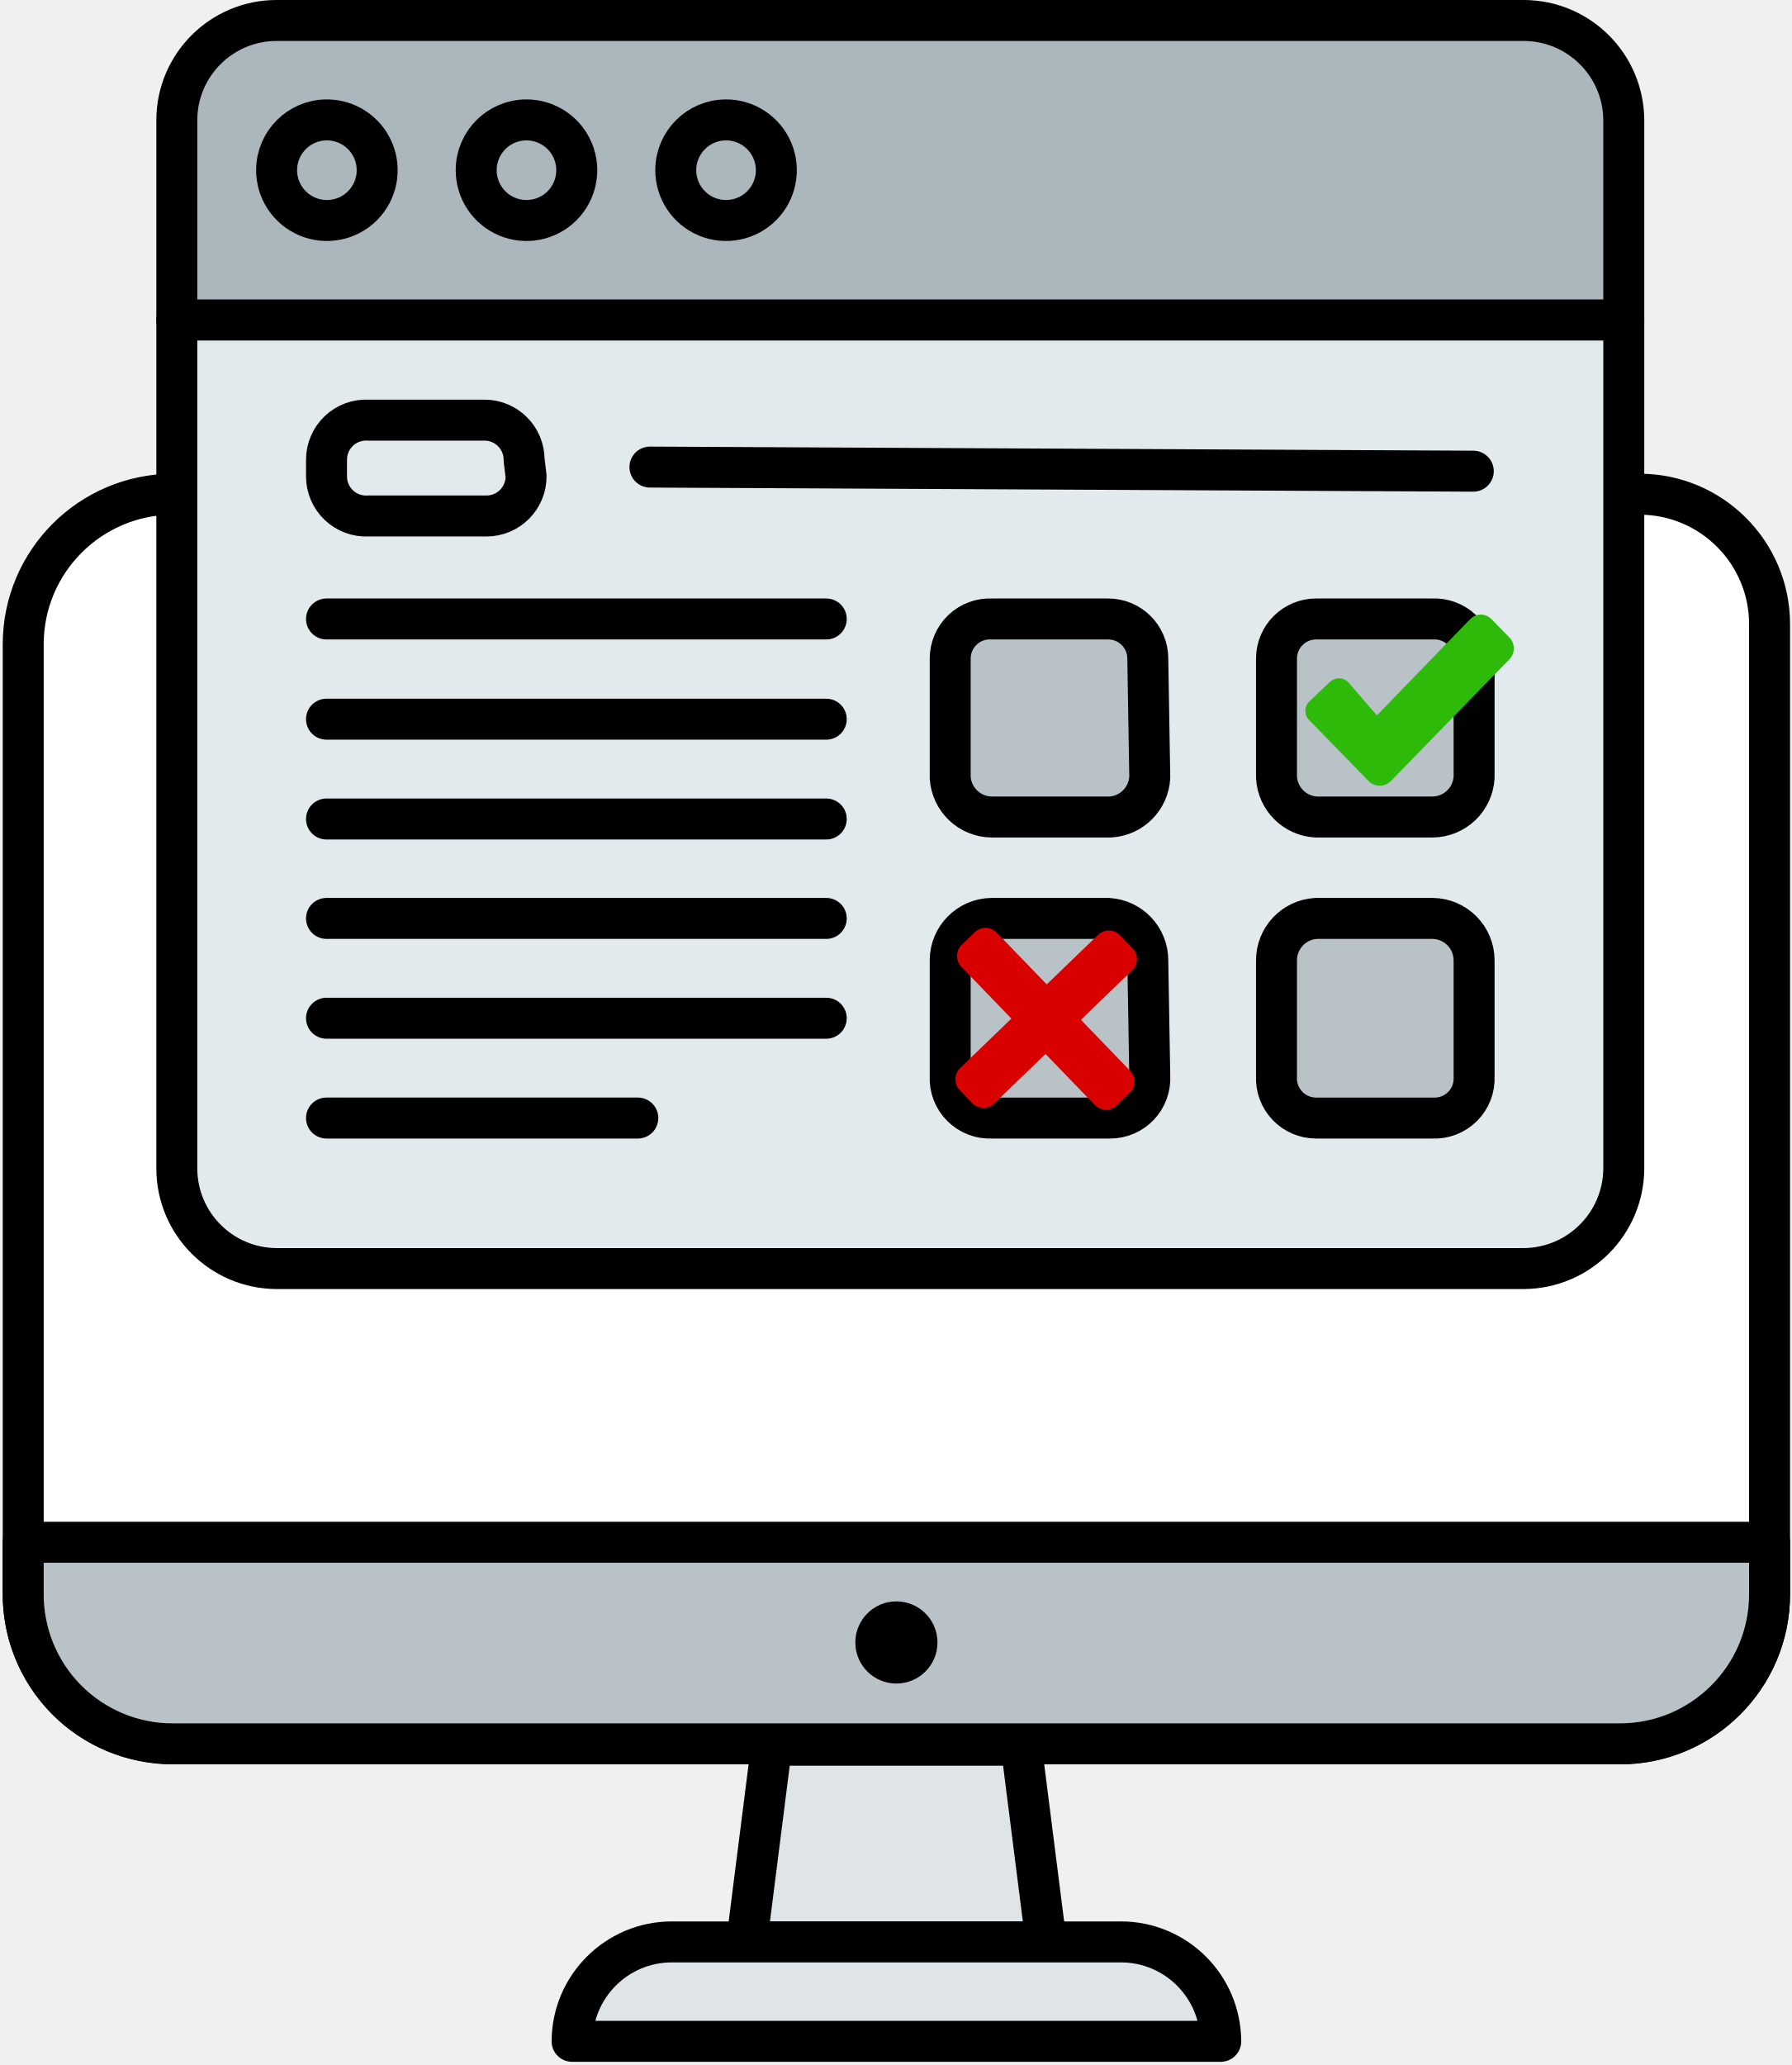
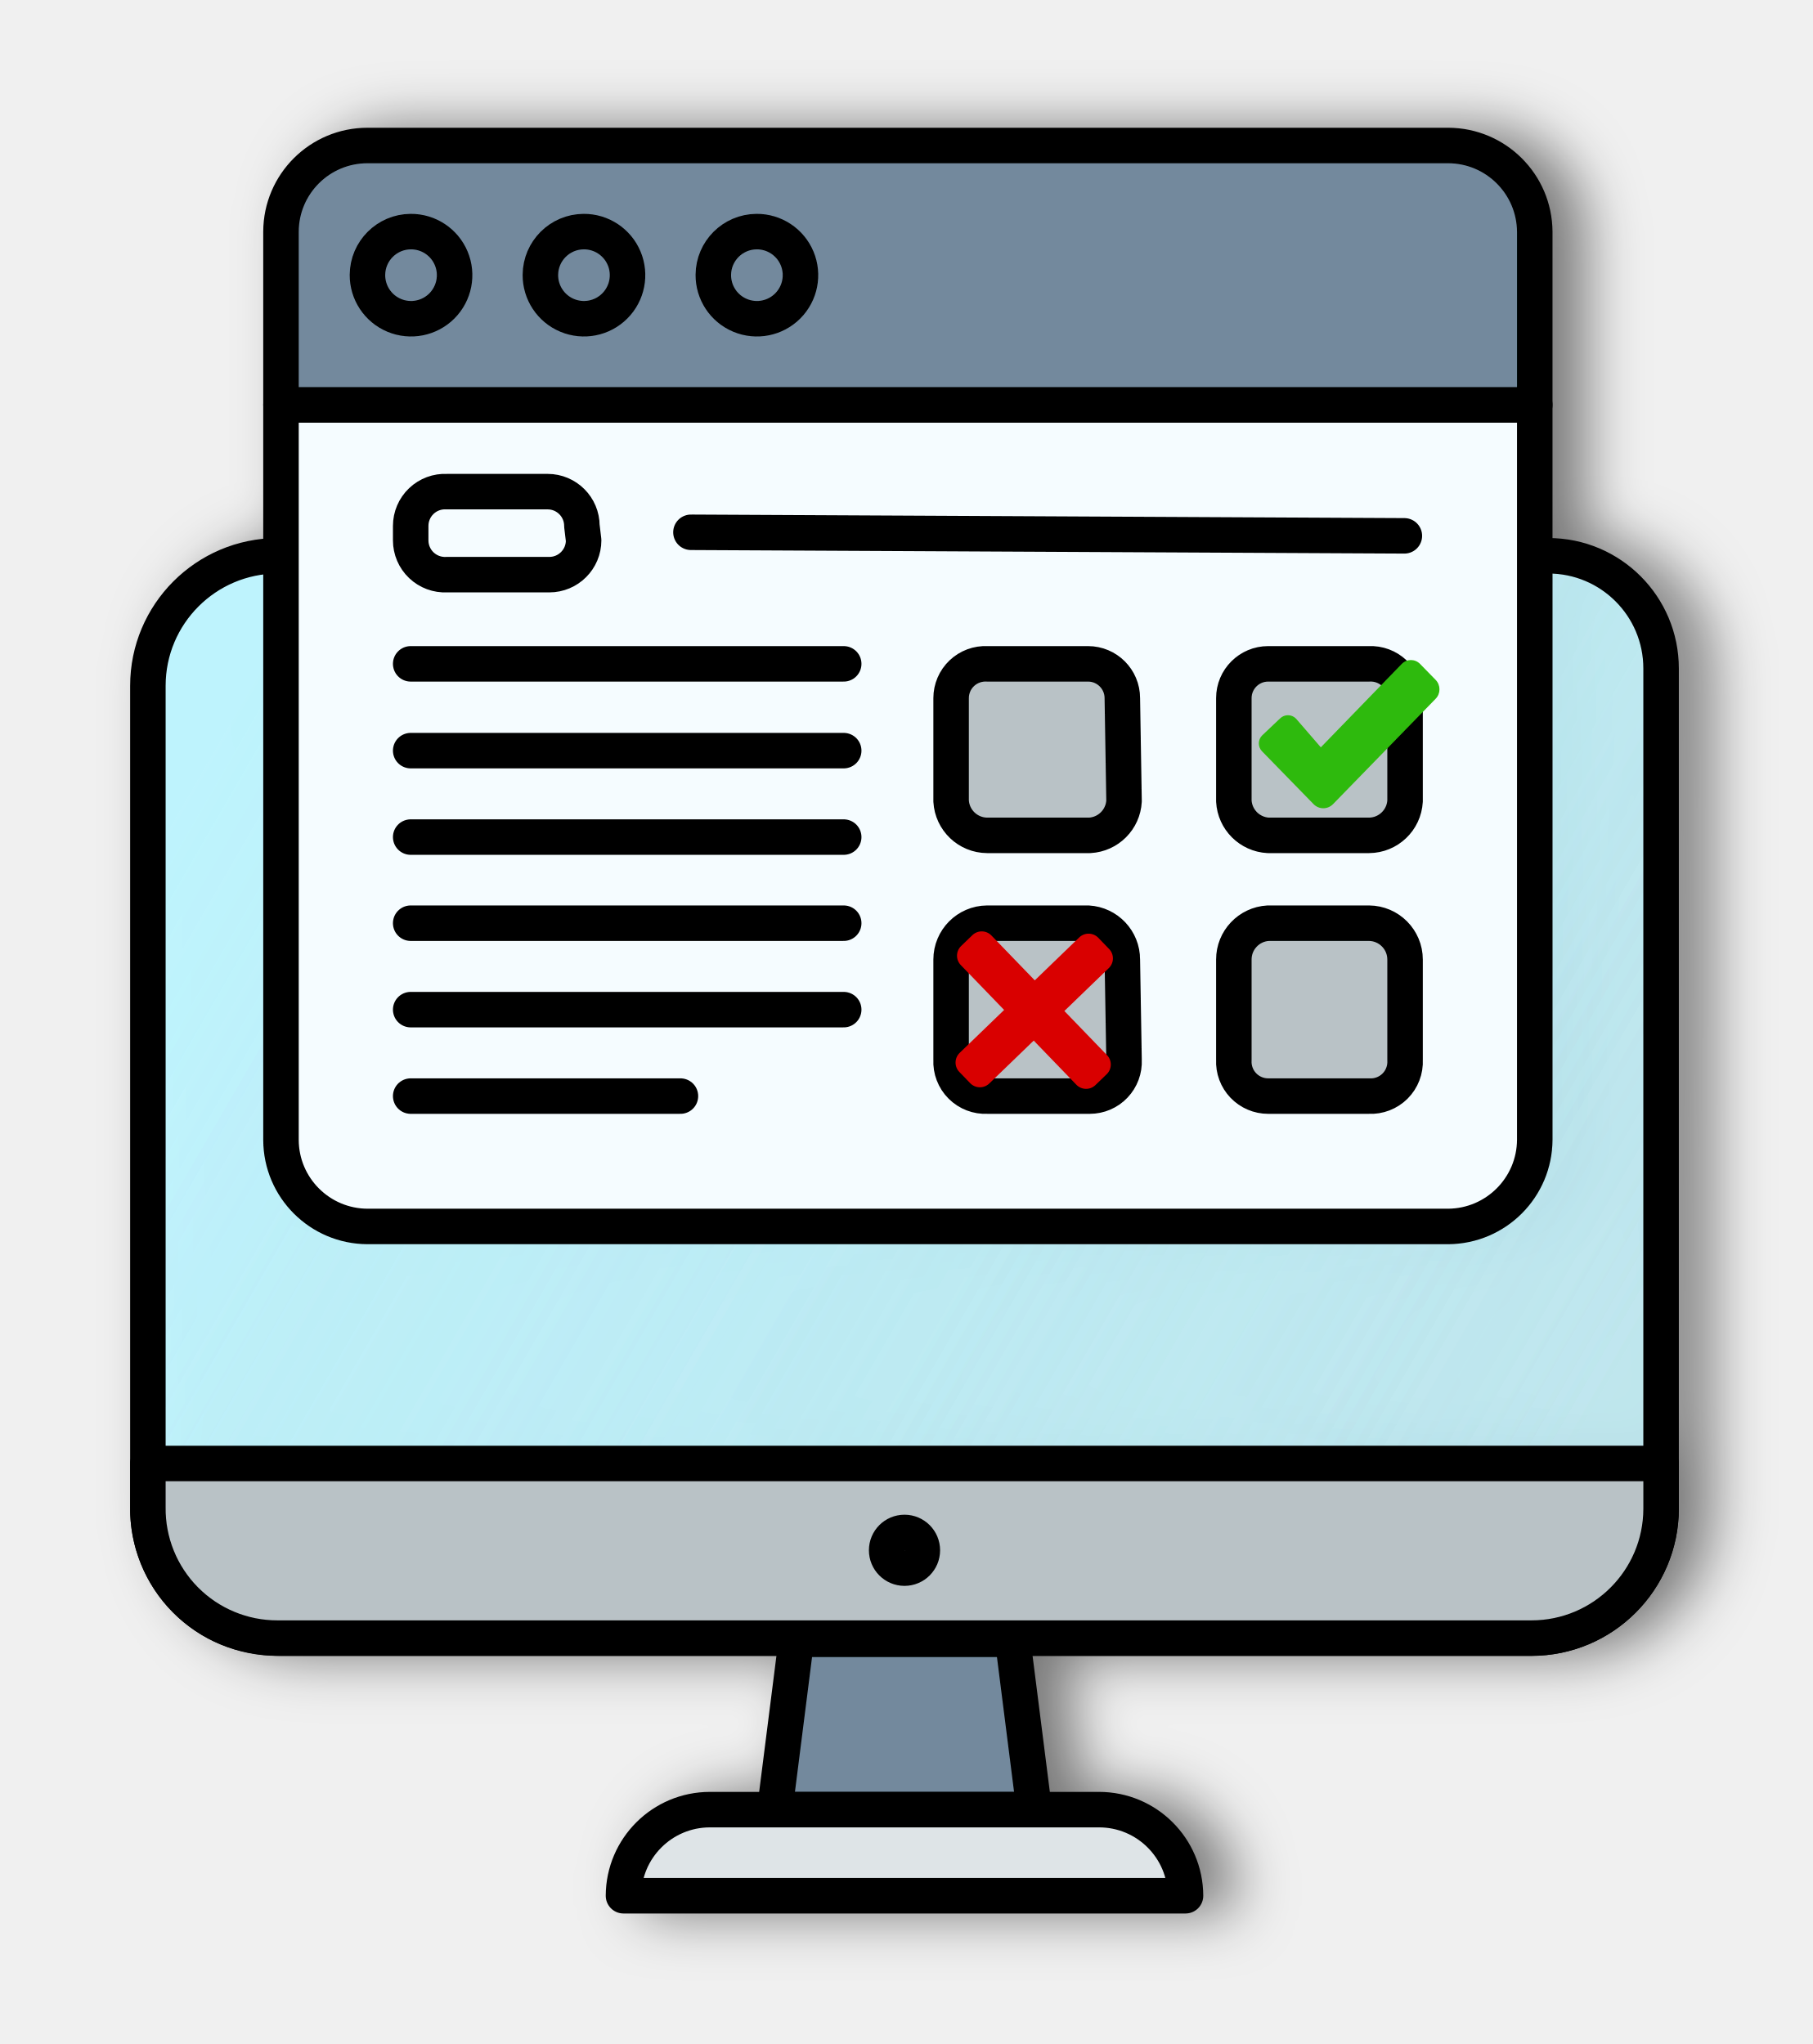
- <svg xmlns="http://www.w3.org/2000/svg" width="328px" height="378px" viewBox="0 0 328 378" version="1.1">
-   <g id="Desktop-/-Schüler" stroke="none" stroke-width="1" fill="none" fill-rule="evenodd">
-     <g id="Startseite-Desktop-" transform="translate(-556, -392)">
-       <g id="Container-Module" transform="translate(157, 298)">
-         <g id="Container-Modul-2" transform="translate(326, 79)">
-           <g id="Modul-Icon" transform="translate(73.5, 15)">
-             <g transform="translate(3, 3)">
-               <path d="M320.498,288.81 C320.498,303.946 308.228,316.216 293.092,316.216 L28.777,316.216 C23.401,316.216 18.056,314.862 13.517,311.982 C5.33,306.784 0.631,297.835 0.75,288.447 L0.75,114.945 C0.75,99.796 13.013,87.505 28.16,87.465 L54.842,87.465 L296.687,87.465 C309.839,87.465 320.498,98.125 320.498,111.276 L320.498,288.447 L320.498,279.312 L320.498,248.134" id="Stroke-1" stroke="#000000" stroke-width="7.5" fill="#FFFFFF" stroke-linecap="round" stroke-linejoin="round" />
-               <path d="M293.092,316.215 C308.199,316.215 320.459,303.99 320.499,288.881 L320.499,279.311 L0.749,279.311 L0.749,288.519 C0.657,295.844 3.504,302.901 8.656,308.108 C13.81,313.314 20.837,316.236 28.161,316.215 L293.092,316.215 Z" id="Stroke-3" stroke="#000000" stroke-width="7.5" fill="#B9C2C6" stroke-linecap="round" stroke-linejoin="round" />
-               <polygon id="Stroke-5" stroke="#000000" stroke-width="7.5" fill="#DEE4E7" stroke-linecap="round" stroke-linejoin="round" points="188.034 352.467 133.219 352.467 137.788 316.467 183.465 316.467" />
-               <path d="M220.007,370.666 L101.246,370.666 C101.286,360.604 109.454,352.467 119.517,352.467 L201.735,352.467 C211.799,352.467 219.968,360.604 220.007,370.666 Z" id="Stroke-7" stroke="#000000" stroke-width="7.5" fill="#DEE4E7" stroke-linecap="round" stroke-linejoin="round" />
-               <path d="M293.804,210.867 C293.767,220.953 285.62,229.131 275.533,229.211 L47.146,229.211 C37.072,229.17 28.913,221.013 28.874,210.939 L28.874,55.563 L293.804,55.563 L293.804,210.867 Z" id="Fill-9" fill="#E3EAED" />
-               <path d="M293.804,210.867 C293.767,220.953 285.62,229.131 275.533,229.211 L47.146,229.211 C37.072,229.17 28.913,221.013 28.874,210.939 L28.874,55.563 L293.804,55.563 L293.804,210.867 Z" id="Stroke-11" stroke="#000000" stroke-width="7.5" stroke-linecap="round" stroke-linejoin="round" />
-               <path d="M293.804,55.563 L28.874,55.563 L28.874,18.948 C28.913,8.886 37.084,0.75 47.146,0.75 L275.533,0.75 C285.581,0.789 293.725,8.903 293.804,18.948 L293.804,55.2 L293.804,55.563 Z" id="Fill-13" fill="#ABB7BC" />
-               <path d="M293.804,55.563 L28.874,55.563 L28.874,18.948 C28.913,8.886 37.084,0.75 47.146,0.75 L275.533,0.75 C285.581,0.789 293.725,8.903 293.804,18.948 L293.804,55.2 L293.804,55.563 Z" id="Stroke-15" stroke="#000000" stroke-width="7.5" stroke-linecap="round" stroke-linejoin="round" />
-               <path d="M56.281,18.949 C60.018,18.919 63.402,21.152 64.846,24.599 C66.291,28.046 65.506,32.024 62.865,34.667 C60.222,37.31 56.244,38.093 52.797,36.649 C49.348,35.206 47.116,31.822 47.145,28.084 C47.185,23.054 51.252,18.988 56.281,18.949 Z" id="Stroke-17" stroke="#000000" stroke-width="7.5" stroke-linecap="round" stroke-linejoin="round" />
-               <path d="M92.823,18.949 C96.56,18.919 99.945,21.152 101.388,24.599 C102.833,28.046 102.048,32.024 99.407,34.667 C96.764,37.31 92.786,38.093 89.339,36.649 C85.89,35.206 83.658,31.822 83.687,28.084 C83.727,23.054 87.794,18.988 92.823,18.949 Z" id="Stroke-19" stroke="#000000" stroke-width="7.5" stroke-linecap="round" stroke-linejoin="round" />
-               <path d="M129.365,18.949 C133.102,18.919 136.487,21.152 137.93,24.599 C139.375,28.046 138.59,32.024 135.949,34.667 C133.306,37.31 129.328,38.093 125.881,36.649 C122.434,35.206 120.2,31.822 120.229,28.084 C120.269,23.054 124.336,18.988 129.365,18.949 Z" id="Stroke-21" stroke="#000000" stroke-width="7.5" stroke-linecap="round" stroke-linejoin="round" />
-               <path d="M207.017,139.305 C206.801,143.216 203.678,146.34 199.767,146.555 L178.088,146.555 C174.036,146.523 170.705,143.351 170.475,139.305 L170.475,117.554 C170.474,115.566 171.287,113.666 172.725,112.295 C174.165,110.924 176.103,110.204 178.088,110.304 L199.404,110.304 C203.409,110.304 206.655,113.55 206.655,117.554 L207.017,139.305 Z" id="Stroke-25" stroke="#000000" stroke-width="7.5" fill="#B9C2C6" stroke-linecap="round" stroke-linejoin="round" />
-               <path d="M266.399,139.305 C266.169,143.351 262.838,146.523 258.786,146.555 L237.47,146.555 C233.558,146.34 230.435,143.216 230.219,139.305 L230.219,117.554 C230.219,113.55 233.465,110.304 237.47,110.304 L258.786,110.304 C260.771,110.204 262.709,110.924 264.149,112.295 C265.587,113.666 266.402,115.566 266.399,117.554 L266.399,139.305 Z" id="Stroke-27" stroke="#000000" stroke-width="7.5" fill="#B9C2C6" stroke-linecap="round" stroke-linejoin="round" />
-               <path d="M207.017,194.046 C207.116,196.03 206.397,197.97 205.026,199.408 C203.657,200.848 201.755,201.661 199.767,201.66 L178.088,201.66 C176.039,201.765 174.041,200.995 172.59,199.545 C171.138,198.094 170.369,196.096 170.475,194.046 L170.475,172.803 C170.475,168.586 173.871,165.157 178.088,165.117 L199.404,165.117 C203.478,165.348 206.661,168.723 206.655,172.803 L207.017,194.046 Z" id="Stroke-31" stroke="#000000" stroke-width="7.5" fill="#B9C2C6" stroke-linecap="round" stroke-linejoin="round" />
-               <path d="M266.399,194.046 C266.504,196.096 265.736,198.094 264.285,199.545 C262.833,200.995 260.835,201.765 258.786,201.66 L237.47,201.66 C235.482,201.661 233.58,200.848 232.209,199.408 C230.84,197.97 230.118,196.03 230.219,194.046 L230.219,172.803 C230.213,168.723 233.396,165.348 237.47,165.117 L258.786,165.117 C263.001,165.157 266.399,168.586 266.399,172.803 L266.399,194.046 Z" id="Stroke-33" stroke="#000000" stroke-width="7.5" fill="#B9C2C6" stroke-linecap="round" stroke-linejoin="round" />
-               <path d="M92.823,84.202 C92.823,88.206 89.577,91.452 85.572,91.452 L63.894,91.452 C61.91,91.552 59.97,90.832 58.532,89.461 C57.092,88.09 56.279,86.19 56.282,84.202 L56.282,81.157 C56.279,79.17 57.092,77.268 58.532,75.897 C59.97,74.527 61.91,73.807 63.894,73.906 L85.211,73.906 C89.214,73.906 92.46,77.152 92.46,81.157 L92.823,84.202 Z" id="Stroke-35" stroke="#000000" stroke-width="7.5" stroke-linecap="round" stroke-linejoin="round" />
-               <line x1="56.281" y1="110.304" x2="147.781" y2="110.304" id="Stroke-39" stroke="#000000" stroke-width="7.5" stroke-linecap="round" stroke-linejoin="round" />
-               <line x1="115.5" y1="82.5" x2="266.25" y2="83.25" id="Stroke-39-Copy" stroke="#000000" stroke-width="7.5" stroke-linecap="round" stroke-linejoin="round" />
-               <line x1="56.281" y1="128.647" x2="147.781" y2="128.647" id="Stroke-41" stroke="#000000" stroke-width="7.5" stroke-linecap="round" stroke-linejoin="round" />
-               <line x1="56.281" y1="146.918" x2="147.781" y2="146.918" id="Stroke-43" stroke="#000000" stroke-width="7.5" stroke-linecap="round" stroke-linejoin="round" />
-               <line x1="56.281" y1="165.117" x2="147.781" y2="165.117" id="Stroke-45" stroke="#000000" stroke-width="7.5" stroke-linecap="round" stroke-linejoin="round" />
-               <line x1="56.281" y1="183.388" x2="147.781" y2="183.388" id="Stroke-47" stroke="#000000" stroke-width="7.5" stroke-linecap="round" stroke-linejoin="round" />
-               <line x1="56.281" y1="201.659" x2="113.281" y2="201.659" id="Stroke-49" stroke="#000000" stroke-width="7.5" stroke-linecap="round" stroke-linejoin="round" />
-               <path d="M160.627,301.425 C162.709,301.425 164.398,299.737 164.398,297.654 C164.398,295.573 162.709,293.884 160.627,293.884 C158.543,293.884 156.856,295.573 156.856,297.654 C156.856,299.737 158.543,301.425 160.627,301.425 Z" id="Stroke-51" stroke="#000000" stroke-width="7.5" stroke-linecap="round" stroke-linejoin="round" />
-             </g>
-             <g id="Haken-grün" transform="translate(238.5, 112.5)" fill="#2EBA09">
-               <path d="M7.856,12.386 L13.097,18.449 L30.191,0.824 C31.26,-0.275 32.994,-0.275 34.069,0.824 L37.362,4.197 C38.437,5.301 38.437,7.082 37.362,8.18 L15.684,30.446 C14.543,31.618 12.698,31.618 11.557,30.446 L0.663,19.271 C-0.24,18.343 -0.218,16.824 0.713,15.919 L4.488,12.341 C4.963,11.878 5.576,11.652 6.185,11.661 C6.792,11.67 7.395,11.912 7.856,12.386 Z" id="Stroke-7" />
-             </g>
-             <g id="Group" transform="translate(162, 157.5)" fill="#D90000" fill-rule="nonzero">
-               <g id="Kreuz">
-                 <path d="M33.471,46.566 L33.471,33.594 L33.471,33.594 L46.525,33.594 C48.101,33.594 49.378,32.316 49.378,30.74 L49.378,27.446 C49.378,25.87 48.101,24.592 46.525,24.592 L33.471,24.592 L33.471,24.592 L33.471,11.415 C33.471,9.839 32.193,8.561 30.617,8.561 L27.322,8.561 C25.746,8.561 24.469,9.839 24.469,11.415 L24.469,24.592 L24.469,24.592 L11.415,24.592 C9.839,24.592 8.561,25.87 8.561,27.446 L8.561,30.74 C8.561,32.316 9.839,33.594 11.415,33.594 L24.469,33.594 L24.469,33.594 L24.469,46.566 C24.469,48.142 25.746,49.419 27.322,49.419 L30.617,49.419 C32.193,49.419 33.471,48.142 33.471,46.566 Z" transform="translate(28.96958, 28.99013) rotate(-44) translate(-28.96958, -28.99013) " />
-               </g>
-             </g>
-           </g>
-         </g>
-       </g>
-     </g>
+ <svg xmlns="http://www.w3.org/2000/svg" width="383" height="432" viewBox="0 0 383 432">
+   <defs>
+     <filter id="start_modul_2-a" width="124.9%" height="121.6%" x="-12.3%" y="-10.6%" filterUnits="objectBoundingBox">
+       <feOffset dx="7" in="SourceAlpha" result="shadowOffsetOuter1" />
+       <feGaussianBlur in="shadowOffsetOuter1" result="shadowBlurOuter1" stdDeviation="6" />
+       <feColorMatrix in="shadowBlurOuter1" result="shadowMatrixOuter1" values="0 0 0 0 0   0 0 0 0 0   0 0 0 0 0  0 0 0 0.5 0" />
+       <feMerge>
+         <feMergeNode in="shadowMatrixOuter1" />
+         <feMergeNode in="SourceGraphic" />
+       </feMerge>
+     </filter>
+     <linearGradient id="start_modul_2-b" x1="0%" x2="100%" y1="28.239%" y2="68.781%">
+       <stop offset="0%" stop-color="#BEF3FD" />
+       <stop offset="100%" stop-color="#BEF3FD" stop-opacity=".662" />
+     </linearGradient>
+   </defs>
+   <g fill="none" fill-rule="evenodd" filter="url(#start_modul_2-a)" transform="translate(30.5 30)">
+     <path fill="url(#start_modul_2-b)" stroke="#000" stroke-linecap="round" stroke-linejoin="round" stroke-width="7.5" d="M320.498,288.81 C320.498,303.946 308.228,316.216 293.092,316.216 L28.777,316.216 C23.401,316.216 18.056,314.862 13.517,311.982 C5.33,306.784 0.631,297.835 0.75,288.447 L0.75,114.945 C0.75,99.796 13.013,87.505 28.16,87.465 L54.842,87.465 L296.687,87.465 C309.839,87.465 320.498,98.125 320.498,111.276 L320.498,288.447 L320.498,279.312 L320.498,248.134" />
+     <path fill="#B9C2C6" stroke="#000" stroke-linecap="round" stroke-linejoin="round" stroke-width="7.5" d="M293.092,316.215 C308.199,316.215 320.459,303.99 320.499,288.881 L320.499,279.311 L0.749,279.311 L0.749,288.519 C0.657,295.844 3.504,302.901 8.656,308.108 C13.81,313.314 20.837,316.236 28.161,316.215 L293.092,316.215 Z" />
+     <polygon fill="#73899D" stroke="#000" stroke-linecap="round" stroke-linejoin="round" stroke-width="7.5" points="188.034 352.467 133.219 352.467 137.788 316.467 183.465 316.467" />
+     <path fill="#DEE4E7" stroke="#000" stroke-linecap="round" stroke-linejoin="round" stroke-width="7.5" d="M220.007,370.666 L101.246,370.666 C101.286,360.604 109.454,352.467 119.517,352.467 L201.735,352.467 C211.799,352.467 219.968,360.604 220.007,370.666 Z" />
+     <path fill="#F5FCFF" d="M293.804,210.867 C293.767,220.953 285.62,229.131 275.533,229.211 L47.146,229.211 C37.072,229.17 28.913,221.013 28.874,210.939 L28.874,55.563 L293.804,55.563 L293.804,210.867 Z" />
+     <path stroke="#000" stroke-linecap="round" stroke-linejoin="round" stroke-width="7.5" d="M293.804,210.867 C293.767,220.953 285.62,229.131 275.533,229.211 L47.146,229.211 C37.072,229.17 28.913,221.013 28.874,210.939 L28.874,55.563 L293.804,55.563 L293.804,210.867 Z" />
+     <path fill="#73899D" d="M293.804,55.563 L28.874,55.563 L28.874,18.948 C28.913,8.886 37.084,0.75 47.146,0.75 L275.533,0.75 C285.581,0.789 293.725,8.903 293.804,18.948 L293.804,55.2 L293.804,55.563 Z" />
+     <path stroke="#000" stroke-linecap="round" stroke-linejoin="round" stroke-width="7.5" d="M293.804,55.563 L28.874,55.563 L28.874,18.948 C28.913,8.886 37.084,0.75 47.146,0.75 L275.533,0.75 C285.581,0.789 293.725,8.903 293.804,18.948 L293.804,55.2 L293.804,55.563 Z" />
+     <path stroke="#000" stroke-linecap="round" stroke-linejoin="round" stroke-width="7.5" d="M56.281 18.949C60.018 18.919 63.402 21.152 64.846 24.599 66.291 28.046 65.506 32.024 62.865 34.667 60.222 37.31 56.244 38.093 52.797 36.649 49.348 35.206 47.116 31.822 47.145 28.084 47.185 23.054 51.252 18.988 56.281 18.949zM92.823 18.949C96.56 18.919 99.945 21.152 101.388 24.599 102.833 28.046 102.048 32.024 99.407 34.667 96.764 37.31 92.786 38.093 89.339 36.649 85.89 35.206 83.658 31.822 83.687 28.084 83.727 23.054 87.794 18.988 92.823 18.949zM129.365 18.949C133.102 18.919 136.487 21.152 137.93 24.599 139.375 28.046 138.59 32.024 135.949 34.667 133.306 37.31 129.328 38.093 125.881 36.649 122.434 35.206 120.2 31.822 120.229 28.084 120.269 23.054 124.336 18.988 129.365 18.949z" />
+     <path fill="#B9C2C6" stroke="#000" stroke-linecap="round" stroke-linejoin="round" stroke-width="7.5" d="M207.017 139.305C206.801 143.216 203.678 146.34 199.767 146.555L178.088 146.555C174.036 146.523 170.705 143.351 170.475 139.305L170.475 117.554C170.474 115.566 171.287 113.666 172.725 112.295 174.165 110.924 176.103 110.204 178.088 110.304L199.404 110.304C203.409 110.304 206.655 113.55 206.655 117.554L207.017 139.305zM266.399 139.305C266.169 143.351 262.838 146.523 258.786 146.555L237.47 146.555C233.558 146.34 230.435 143.216 230.219 139.305L230.219 117.554C230.219 113.55 233.465 110.304 237.47 110.304L258.786 110.304C260.771 110.204 262.709 110.924 264.149 112.295 265.587 113.666 266.402 115.566 266.399 117.554L266.399 139.305zM207.017 194.046C207.116 196.03 206.397 197.97 205.026 199.408 203.657 200.848 201.755 201.661 199.767 201.66L178.088 201.66C176.039 201.765 174.041 200.995 172.59 199.545 171.138 198.094 170.369 196.096 170.475 194.046L170.475 172.803C170.475 168.586 173.871 165.157 178.088 165.117L199.404 165.117C203.478 165.348 206.661 168.723 206.655 172.803L207.017 194.046zM266.399 194.046C266.504 196.096 265.736 198.094 264.285 199.545 262.833 200.995 260.835 201.765 258.786 201.66L237.47 201.66C235.482 201.661 233.58 200.848 232.209 199.408 230.84 197.97 230.118 196.03 230.219 194.046L230.219 172.803C230.213 168.723 233.396 165.348 237.47 165.117L258.786 165.117C263.001 165.157 266.399 168.586 266.399 172.803L266.399 194.046z" />
+     <path stroke="#000" stroke-linecap="round" stroke-linejoin="round" stroke-width="7.5" d="M92.823,84.202 C92.823,88.206 89.577,91.452 85.572,91.452 L63.894,91.452 C61.91,91.552 59.97,90.832 58.532,89.461 C57.092,88.09 56.279,86.19 56.282,84.202 L56.282,81.157 C56.279,79.17 57.092,77.268 58.532,75.897 C59.97,74.527 61.91,73.807 63.894,73.906 L85.211,73.906 C89.214,73.906 92.46,77.152 92.46,81.157 L92.823,84.202 Z" />
+     <line x1="56.281" x2="147.781" y1="110.304" y2="110.304" stroke="#000" stroke-linecap="round" stroke-linejoin="round" stroke-width="7.5" />
+     <line x1="115.5" x2="266.25" y1="82.5" y2="83.25" stroke="#000" stroke-linecap="round" stroke-linejoin="round" stroke-width="7.5" />
+     <line x1="56.281" x2="147.781" y1="128.647" y2="128.647" stroke="#000" stroke-linecap="round" stroke-linejoin="round" stroke-width="7.5" />
+     <line x1="56.281" x2="147.781" y1="146.918" y2="146.918" stroke="#000" stroke-linecap="round" stroke-linejoin="round" stroke-width="7.5" />
+     <line x1="56.281" x2="147.781" y1="165.117" y2="165.117" stroke="#000" stroke-linecap="round" stroke-linejoin="round" stroke-width="7.5" />
+     <line x1="56.281" x2="147.781" y1="183.388" y2="183.388" stroke="#000" stroke-linecap="round" stroke-linejoin="round" stroke-width="7.5" />
+     <line x1="56.281" x2="113.281" y1="201.659" y2="201.659" stroke="#000" stroke-linecap="round" stroke-linejoin="round" stroke-width="7.5" />
+     <path stroke="#000" stroke-linecap="round" stroke-linejoin="round" stroke-width="7.5" d="M160.627,301.425 C162.709,301.425 164.398,299.737 164.398,297.654 C164.398,295.573 162.709,293.884 160.627,293.884 C158.543,293.884 156.856,295.573 156.856,297.654 C156.856,299.737 158.543,301.425 160.627,301.425 Z" />
+     <path fill="#2EBA09" d="M7.856,12.386 L13.097,18.449 L30.191,0.824 C31.26,-0.275 32.994,-0.275 34.069,0.824 L37.362,4.197 C38.437,5.301 38.437,7.082 37.362,8.18 L15.684,30.446 C14.543,31.618 12.698,31.618 11.557,30.446 L0.663,19.271 C-0.24,18.343 -0.218,16.824 0.713,15.919 L4.488,12.341 C4.963,11.878 5.576,11.652 6.185,11.661 C6.792,11.67 7.395,11.912 7.856,12.386 Z" transform="translate(235.5 109.5)" />
+     <path fill="#D90000" fill-rule="nonzero" d="M33.471,46.566 L33.471,33.594 L33.471,33.594 L46.525,33.594 C48.101,33.594 49.378,32.316 49.378,30.74 L49.378,27.446 C49.378,25.87 48.101,24.592 46.525,24.592 L33.471,24.592 L33.471,24.592 L33.471,11.415 C33.471,9.839 32.193,8.561 30.617,8.561 L27.322,8.561 C25.746,8.561 24.469,9.839 24.469,11.415 L24.469,24.592 L24.469,24.592 L11.415,24.592 C9.839,24.592 8.561,25.87 8.561,27.446 L8.561,30.74 C8.561,32.316 9.839,33.594 11.415,33.594 L24.469,33.594 L24.469,33.594 L24.469,46.566 C24.469,48.142 25.746,49.419 27.322,49.419 L30.617,49.419 C32.193,49.419 33.471,48.142 33.471,46.566 Z" transform="rotate(-44 299.67 -90.53)" />
  </g>
</svg>
